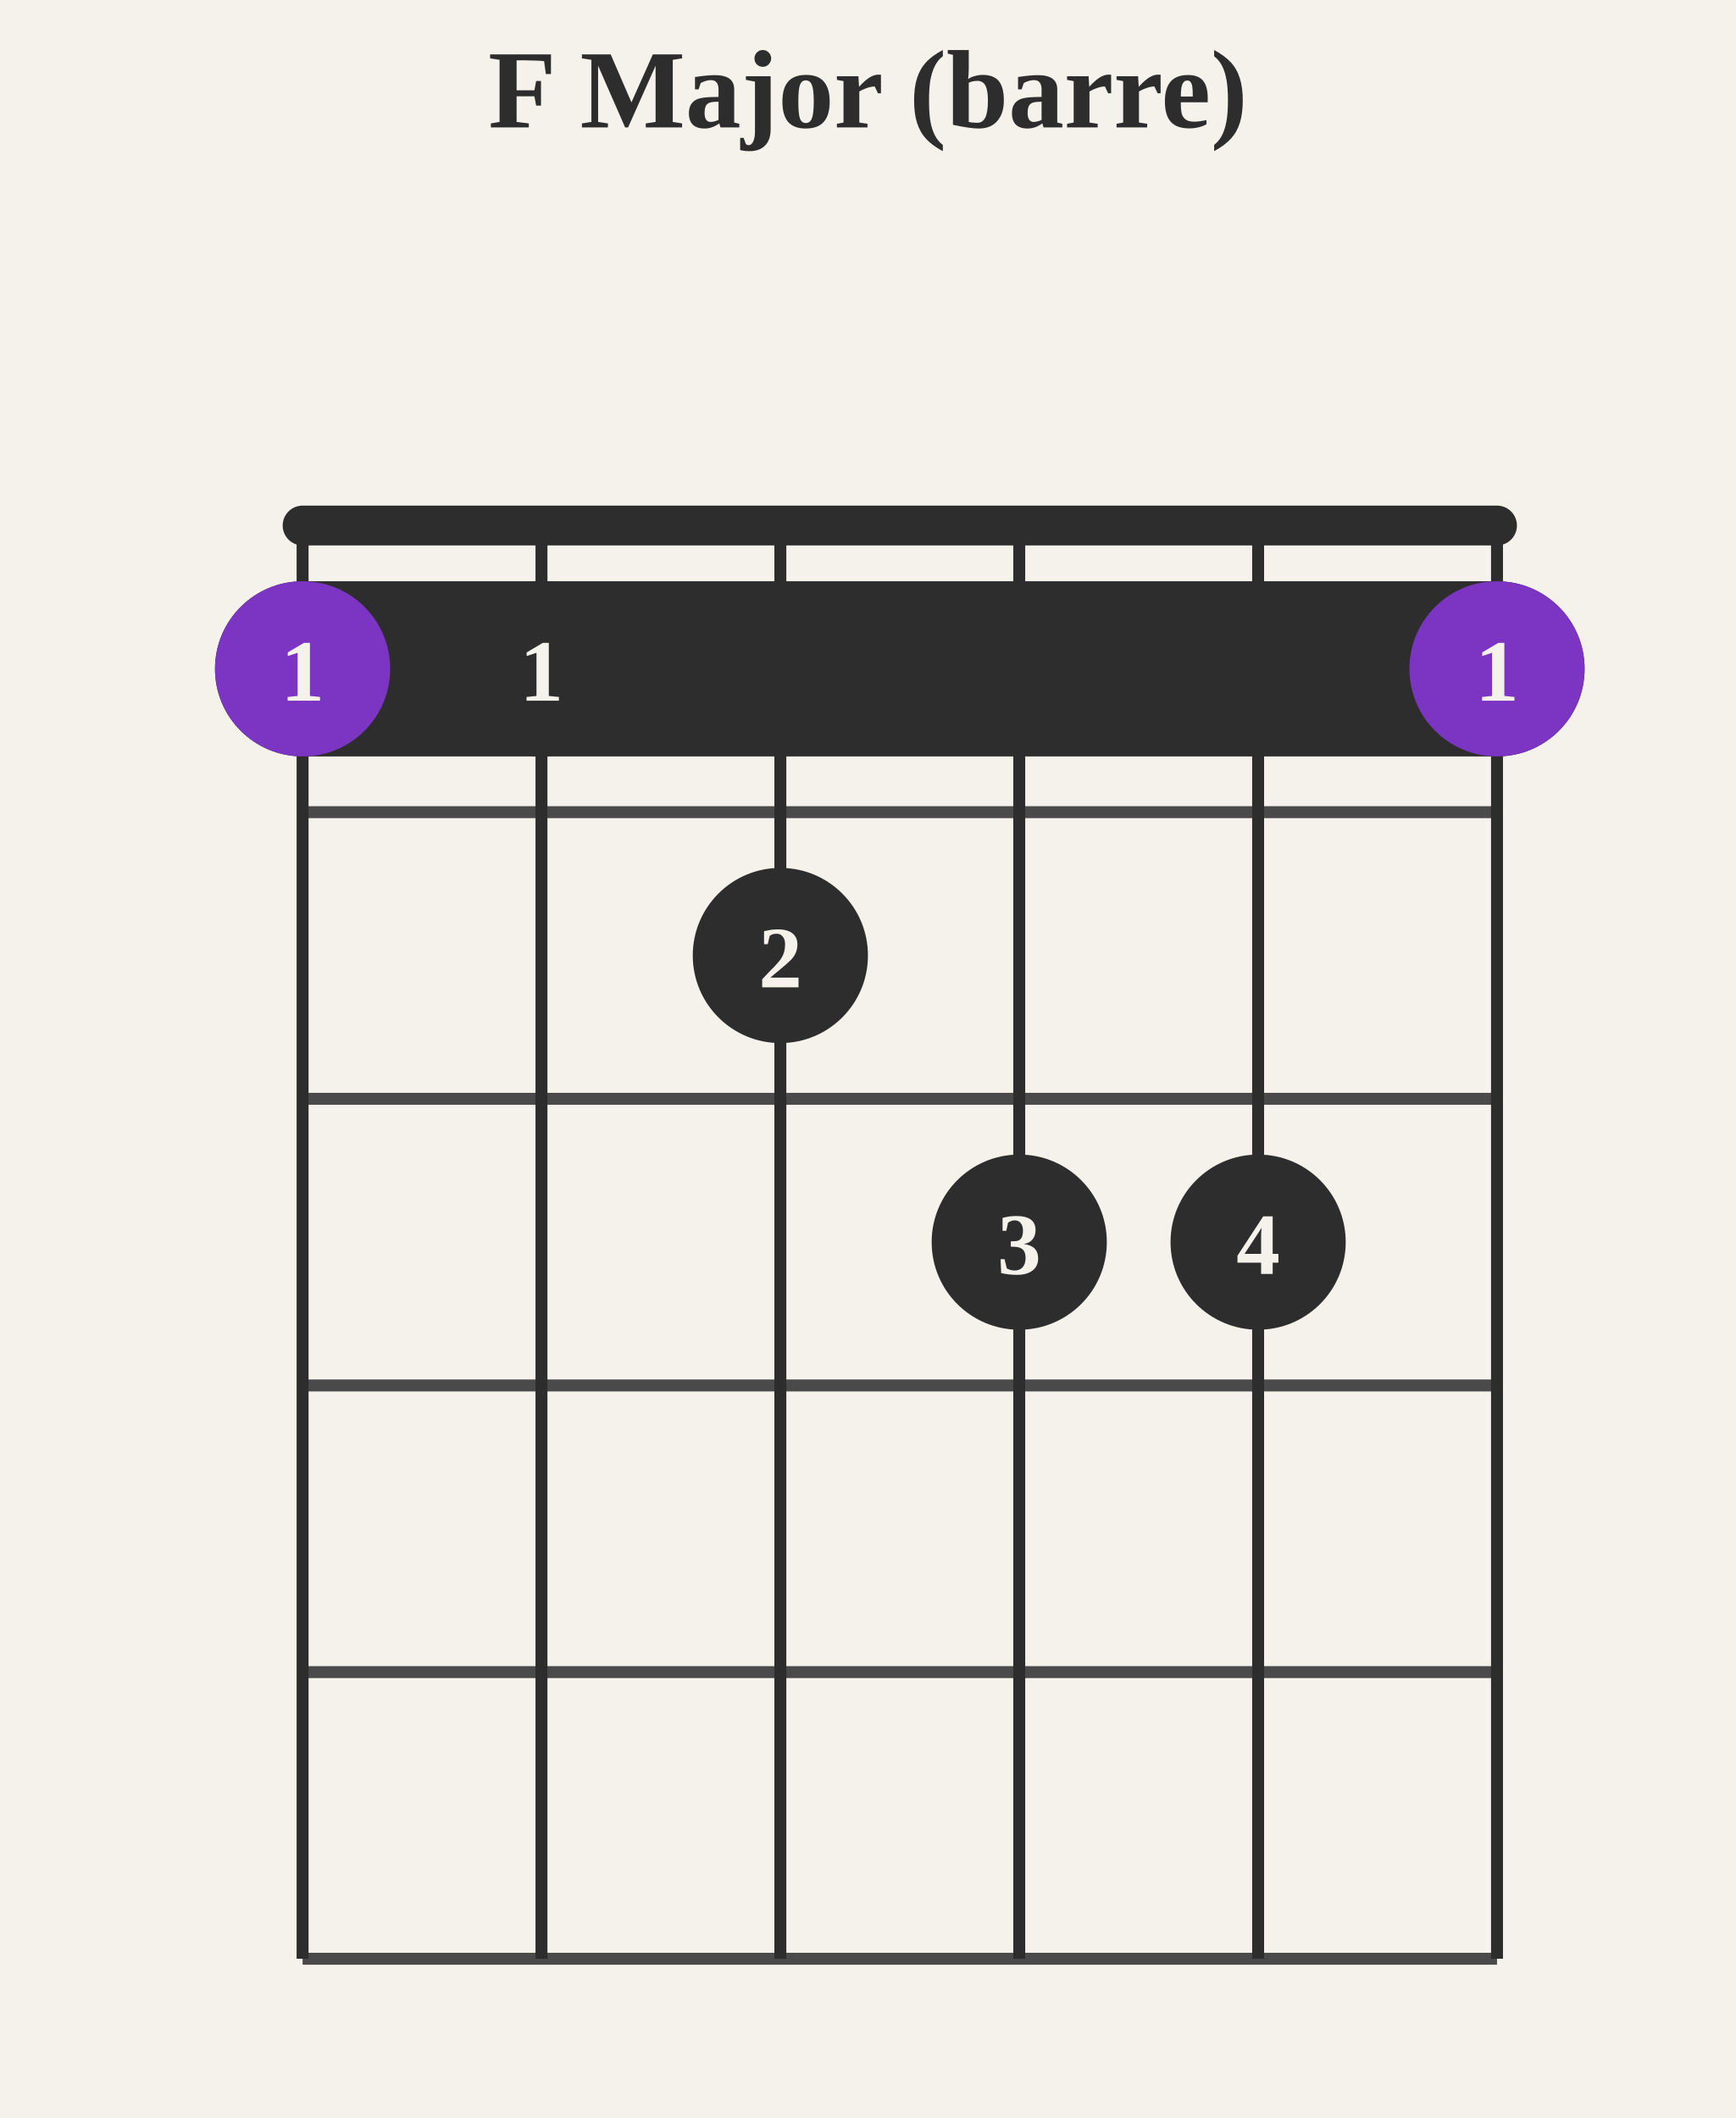
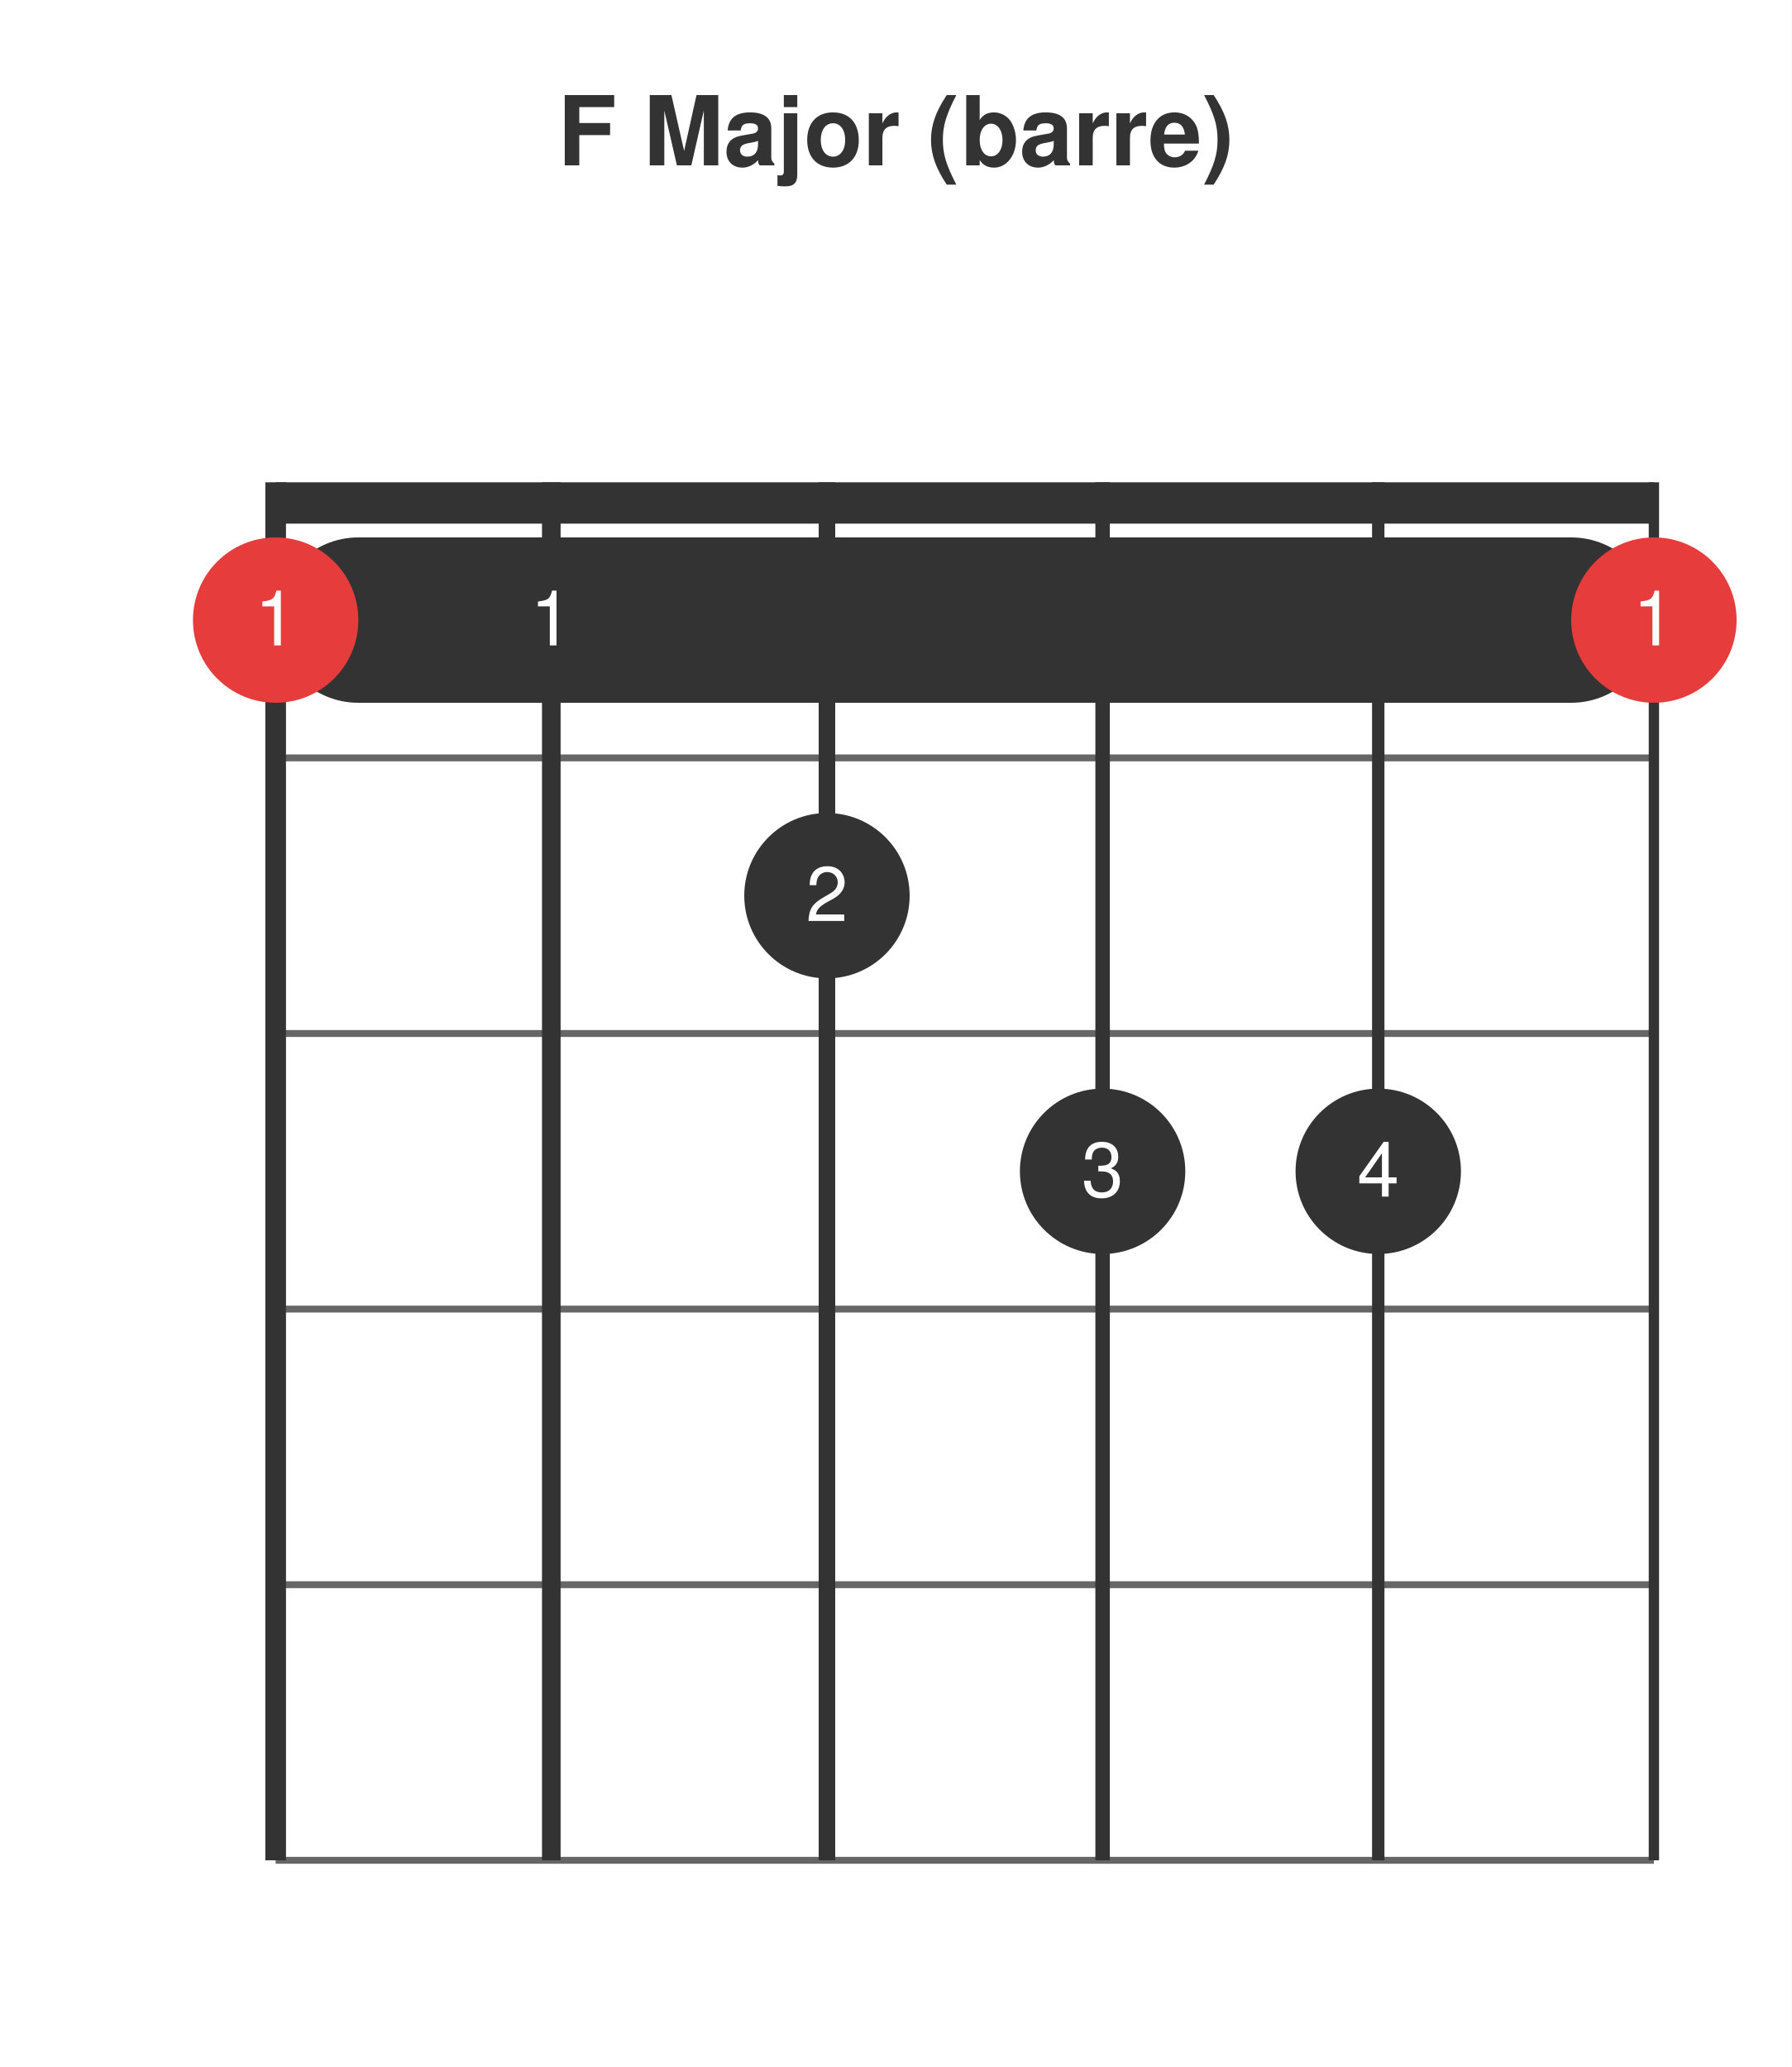
- <svg xmlns="http://www.w3.org/2000/svg" baseProfile="full" height="266" version="1.1" viewBox="0,0,218,266" width="218">
-   <defs />
-   <rect fill="#F5F2EC" height="266" width="218" x="0" y="0" />
-   <text fill="#2D2D2D" font-family="Georgia, &quot;Times New Roman&quot;, serif" font-size="14" font-weight="bold" text-anchor="middle" x="109.0" y="16">F Major (barre)</text>
-   <line stroke="#2D2D2D" stroke-linecap="round" stroke-width="5" x1="38" x2="188" y1="66" y2="66" />
-   <line stroke="#4A4A4A" stroke-width="1.5" x1="38" x2="188" y1="102" y2="102" />
-   <line stroke="#4A4A4A" stroke-width="1.5" x1="38" x2="188" y1="138" y2="138" />
-   <line stroke="#4A4A4A" stroke-width="1.5" x1="38" x2="188" y1="174" y2="174" />
-   <line stroke="#4A4A4A" stroke-width="1.5" x1="38" x2="188" y1="210" y2="210" />
-   <line stroke="#4A4A4A" stroke-width="1.5" x1="38" x2="188" y1="246" y2="246" />
-   <line stroke="#2D2D2D" stroke-width="1.5" x1="38" x2="38" y1="66" y2="246" />
-   <line stroke="#2D2D2D" stroke-width="1.5" x1="68" x2="68" y1="66" y2="246" />
-   <line stroke="#2D2D2D" stroke-width="1.5" x1="98" x2="98" y1="66" y2="246" />
-   <line stroke="#2D2D2D" stroke-width="1.5" x1="128" x2="128" y1="66" y2="246" />
-   <line stroke="#2D2D2D" stroke-width="1.5" x1="158" x2="158" y1="66" y2="246" />
-   <line stroke="#2D2D2D" stroke-width="1.5" x1="188" x2="188" y1="66" y2="246" />
-   <rect fill="#2D2D2D" height="22" rx="11" ry="11" width="172" x="27" y="73.0" />
-   <circle cx="38" cy="84.0" fill="#7B35C2" r="11" />
-   <text fill="#F5F2EC" font-family="Georgia, &quot;Times New Roman&quot;, serif" font-size="11" font-weight="bold" text-anchor="middle" x="38" y="88.0">1</text>
-   <circle cx="68" cy="84.0" fill="#2D2D2D" r="11" />
-   <text fill="#F5F2EC" font-family="Georgia, &quot;Times New Roman&quot;, serif" font-size="11" font-weight="bold" text-anchor="middle" x="68" y="88.0">1</text>
-   <circle cx="98" cy="120.0" fill="#2D2D2D" r="11" />
-   <text fill="#F5F2EC" font-family="Georgia, &quot;Times New Roman&quot;, serif" font-size="11" font-weight="bold" text-anchor="middle" x="98" y="124.0">2</text>
-   <circle cx="128" cy="156.0" fill="#2D2D2D" r="11" />
-   <text fill="#F5F2EC" font-family="Georgia, &quot;Times New Roman&quot;, serif" font-size="11" font-weight="bold" text-anchor="middle" x="128" y="160.0">3</text>
-   <circle cx="158" cy="156.0" fill="#2D2D2D" r="11" />
-   <text fill="#F5F2EC" font-family="Georgia, &quot;Times New Roman&quot;, serif" font-size="11" font-weight="bold" text-anchor="middle" x="158" y="160.0">4</text>
-   <circle cx="188" cy="84.0" fill="#7B35C2" r="11" />
-   <text fill="#F5F2EC" font-family="Georgia, &quot;Times New Roman&quot;, serif" font-size="11" font-weight="bold" text-anchor="middle" x="188" y="88.0">1</text>
+ <svg xmlns="http://www.w3.org/2000/svg" width="260" height="300">
+   <rect x="0" y="0" width="260" height="300" fill="#ffffff" />
+   <rect x="40" y="70" width="200" height="6" fill="#333333" />
+   <line x1="40" y1="110" x2="240" y2="110" stroke="#666666" stroke-width="1" />
+   <line x1="40" y1="150" x2="240" y2="150" stroke="#666666" stroke-width="1" />
+   <line x1="40" y1="190" x2="240" y2="190" stroke="#666666" stroke-width="1" />
+   <line x1="40" y1="230" x2="240" y2="230" stroke="#666666" stroke-width="1" />
+   <line x1="40" y1="270" x2="240" y2="270" stroke="#666666" stroke-width="1" />
+   <line x1="40" y1="70" x2="40" y2="270" stroke="#333333" stroke-width="3" />
+   <line x1="80" y1="70" x2="80" y2="270" stroke="#333333" stroke-width="2.7" />
+   <line x1="120" y1="70" x2="120" y2="270" stroke="#333333" stroke-width="2.4" />
+   <line x1="160" y1="70" x2="160" y2="270" stroke="#333333" stroke-width="2.1" />
+   <line x1="200" y1="70" x2="200" y2="270" stroke="#333333" stroke-width="1.8" />
+   <line x1="240" y1="70" x2="240" y2="270" stroke="#333333" stroke-width="1.5" />
+   <text x="130" y="24" text-anchor="middle" dominant-baseline="auto" fill="#333333" font-family="Helvetica, Arial, sans-serif" font-size="14" font-weight="bold">F Major (barre)</text>
+   <rect x="40" y="78" width="200" height="24" rx="12" ry="12" fill="#333333" />
+   <circle cx="40" cy="90" r="12" fill="#e63c3c" />
+   <text x="40" y="90" text-anchor="middle" dominant-baseline="middle" fill="#ffffff" font-family="Helvetica, Arial, sans-serif" font-size="11">1</text>
+   <circle cx="80" cy="90" r="12" fill="#333333" />
+   <text x="80" y="90" text-anchor="middle" dominant-baseline="middle" fill="#ffffff" font-family="Helvetica, Arial, sans-serif" font-size="11">1</text>
+   <circle cx="120" cy="130" r="12" fill="#333333" />
+   <text x="120" y="130" text-anchor="middle" dominant-baseline="middle" fill="#ffffff" font-family="Helvetica, Arial, sans-serif" font-size="11">2</text>
+   <circle cx="160" cy="170" r="12" fill="#333333" />
+   <text x="160" y="170" text-anchor="middle" dominant-baseline="middle" fill="#ffffff" font-family="Helvetica, Arial, sans-serif" font-size="11">3</text>
+   <circle cx="200" cy="170" r="12" fill="#333333" />
+   <text x="200" y="170" text-anchor="middle" dominant-baseline="middle" fill="#ffffff" font-family="Helvetica, Arial, sans-serif" font-size="11">4</text>
+   <circle cx="240" cy="90" r="12" fill="#e63c3c" />
+   <text x="240" y="90" text-anchor="middle" dominant-baseline="middle" fill="#ffffff" font-family="Helvetica, Arial, sans-serif" font-size="11">1</text>
</svg>
